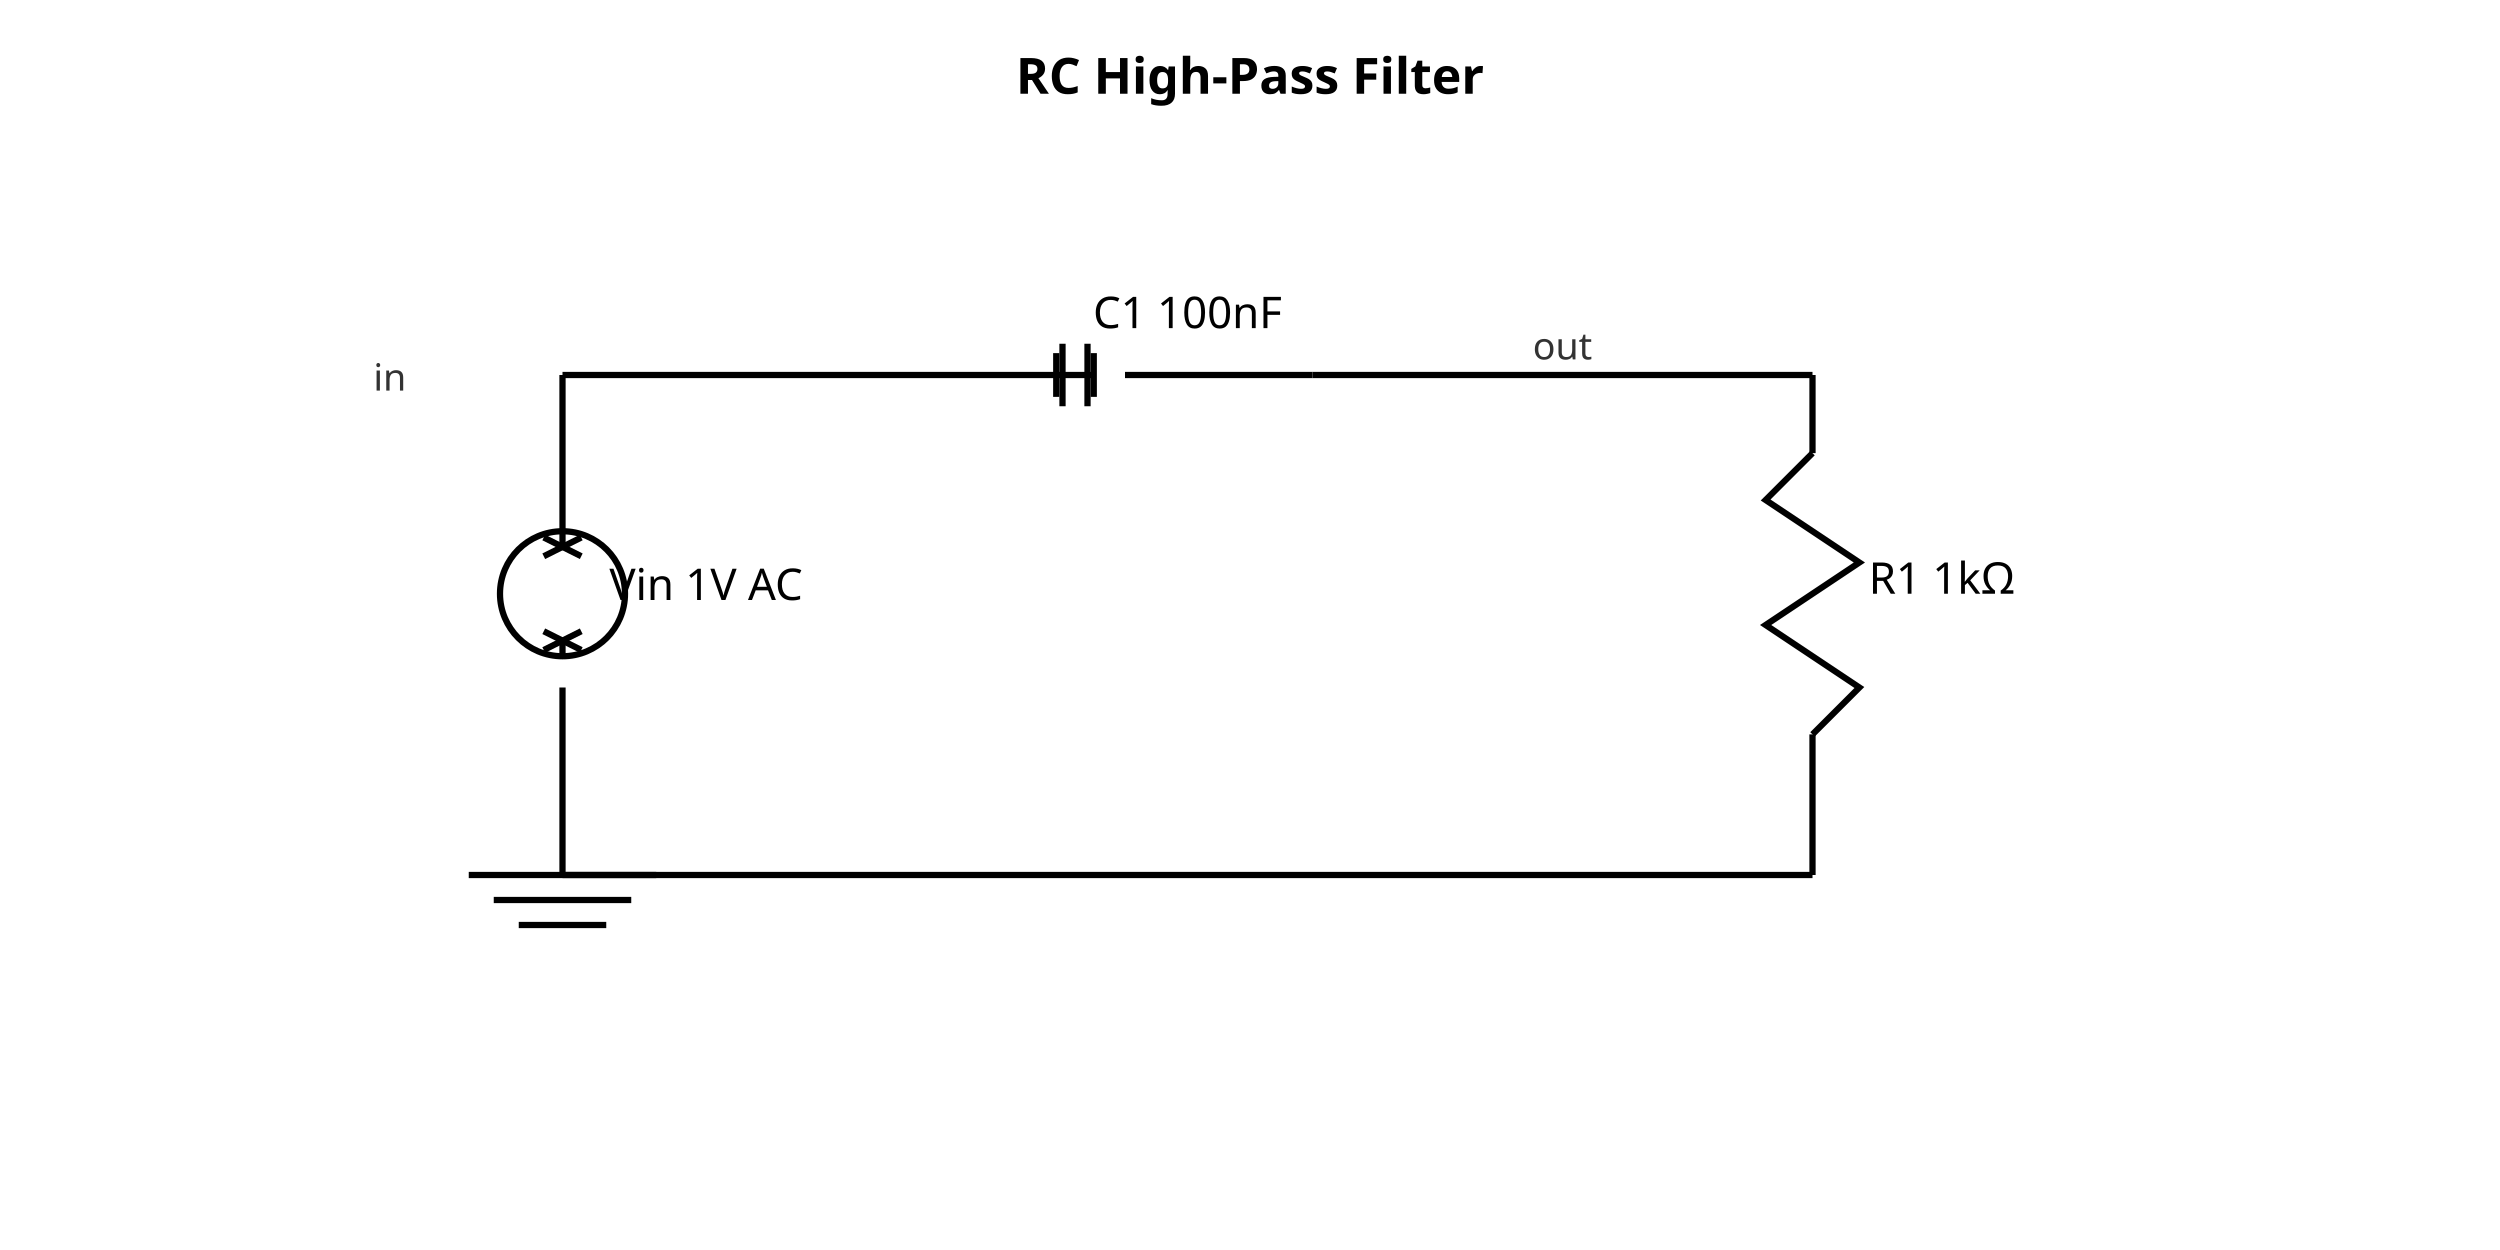
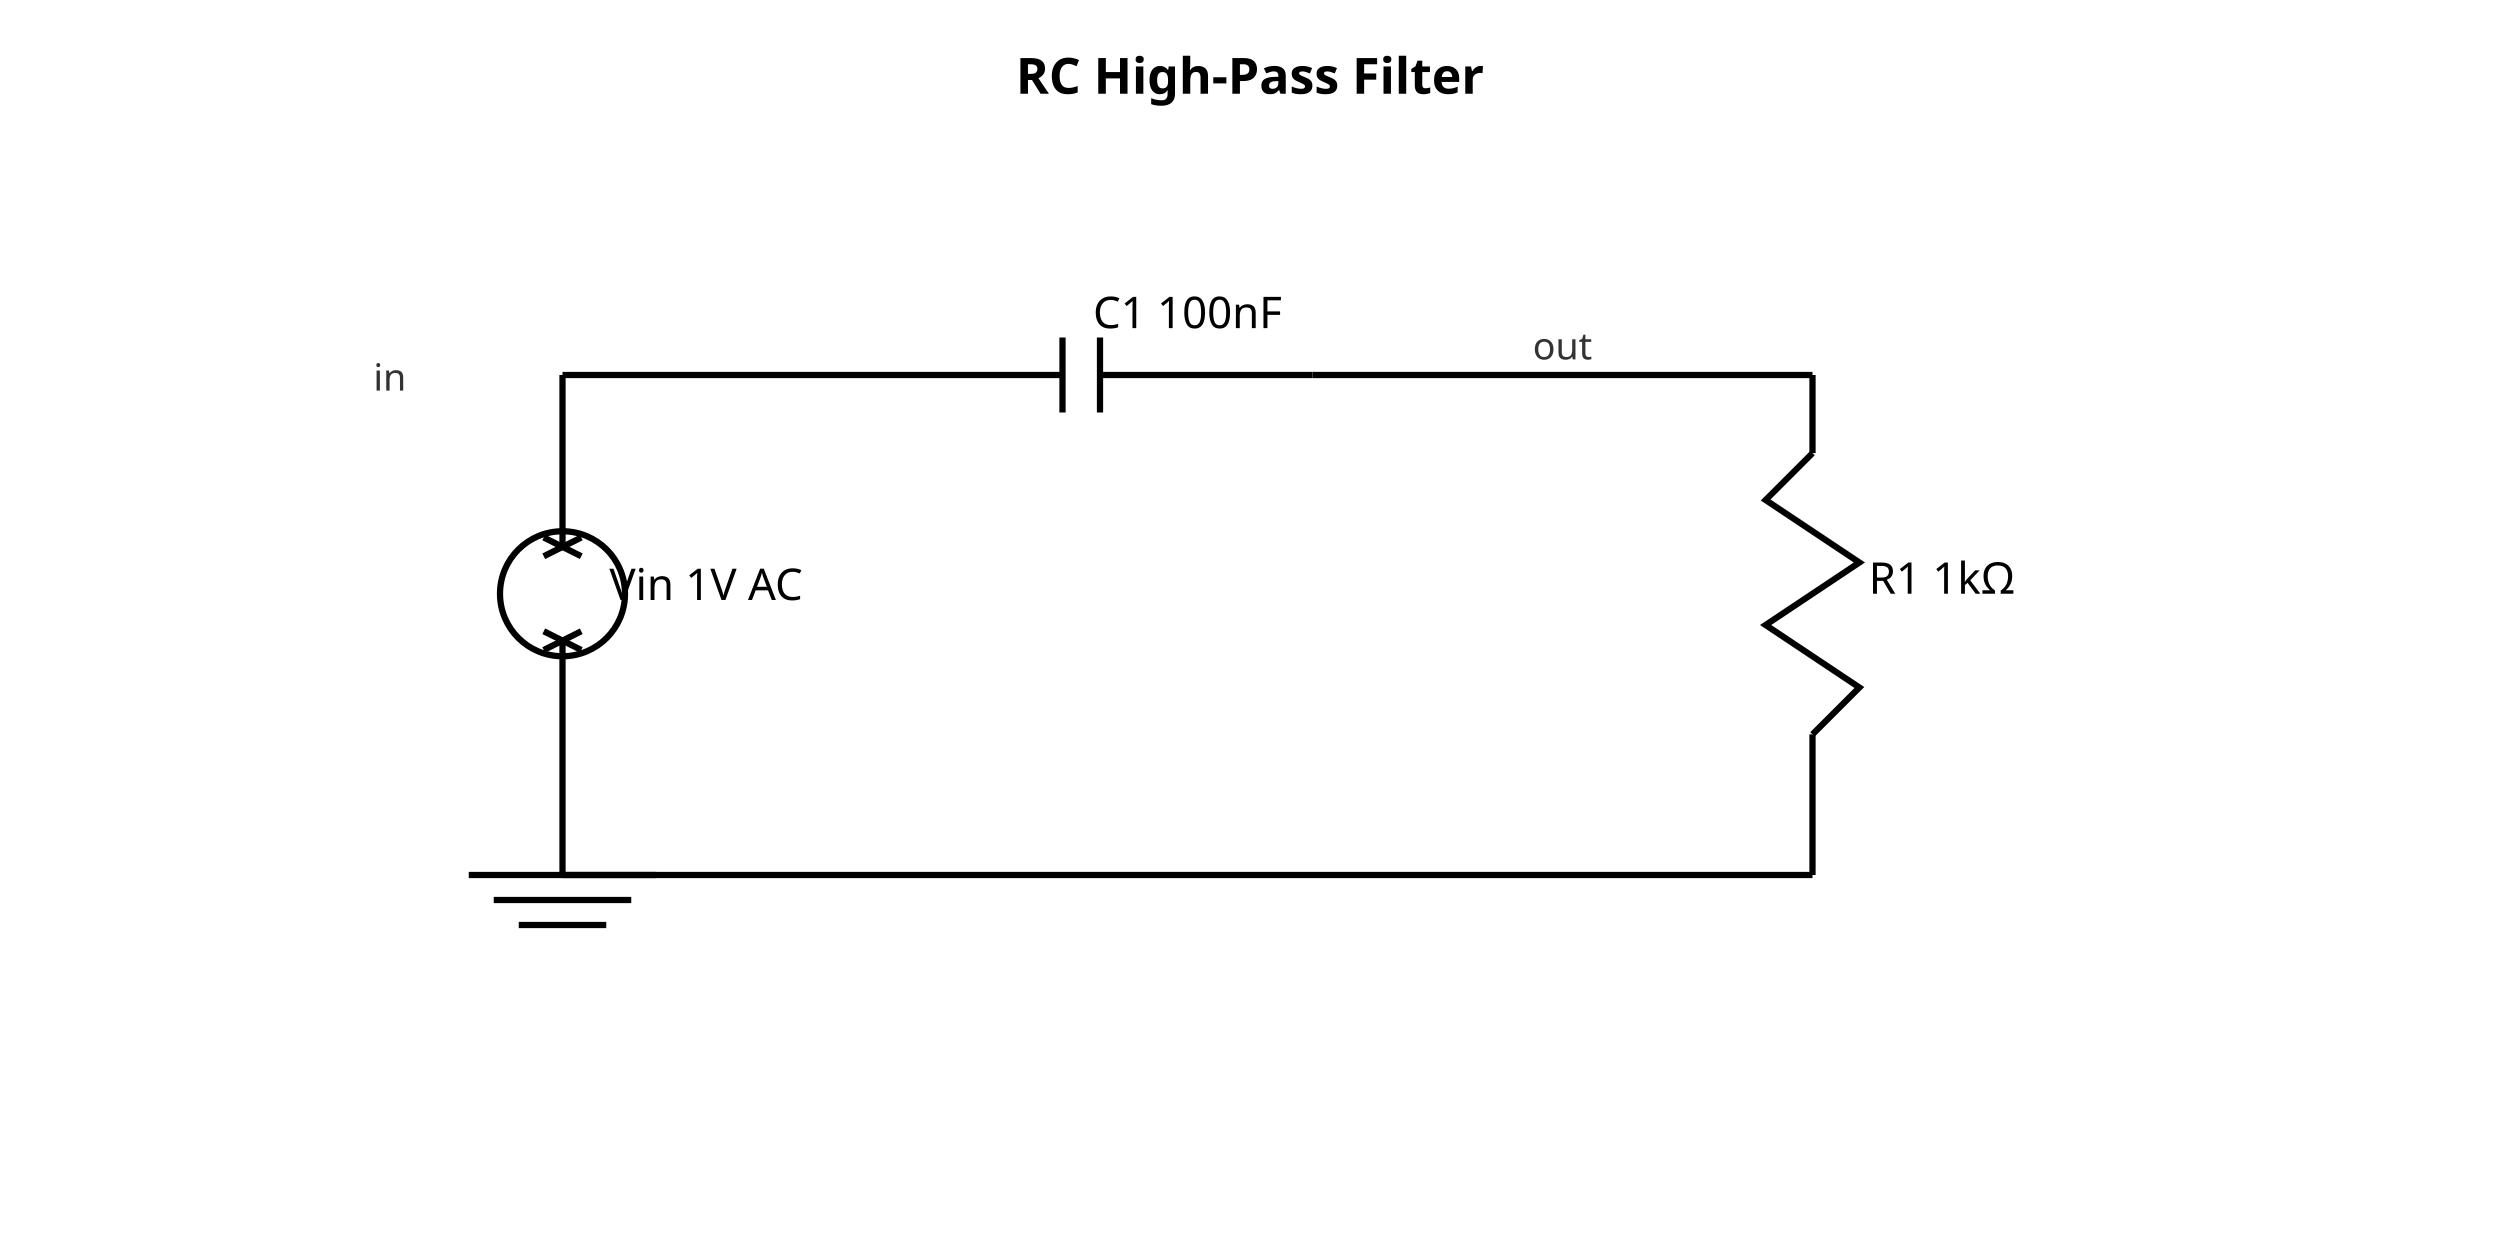
<svg xmlns="http://www.w3.org/2000/svg" viewBox="0 0 800 400" width="800" height="400">
  <style>
    text { font-family: sans-serif; font-size: 16px; fill: black; }
    .label { font-size: 14px; }
    .node { font-size: 12px; fill: #333; }
    .wire { stroke: black; stroke-width: 2; fill: none; }
    .sym { stroke: black; stroke-width: 2; fill: none; }
    .sym-filled { stroke: black; stroke-width: 2; fill: white; }
  </style>
  <rect width="800" height="400" fill="white" />
  <text x="400" y="30" text-anchor="middle" font-size="18" font-weight="bold">RC High-Pass Filter</text>
-   <line class="wire" x1="180" y1="120" x2="340" y2="120" />
+   <line class="wire" x1="180" y1="120" x2="320" y2="120" />
  <line class="wire" x1="420" y1="120" x2="580" y2="120" />
  <line class="wire" x1="180" y1="280" x2="580" y2="280" />
-   <line class="wire" x1="180" y1="120" x2="180" y2="190" />
+   <line class="wire" x1="180" y1="120" x2="180" y2="170" />
  <circle class="sym-filled" cx="180" cy="190" r="20" />
  <line class="wire" x1="180" y1="170" x2="180" y2="175" />
  <line class="wire" x1="180" y1="205" x2="180" y2="210" />
  <line class="wire" x1="174" y1="172" x2="186" y2="178" />
  <line class="wire" x1="174" y1="178" x2="186" y2="172" />
  <line class="wire" x1="174" y1="208" x2="186" y2="202" />
  <line class="wire" x1="174" y1="202" x2="186" y2="208" />
  <text id="slot-Vin" class="label" x="195" y="192" text-anchor="start">Vin 1V AC</text>
-   <line class="wire" x1="340" y1="120" x2="350" y2="120" />
-   <line class="wire" x1="340" y1="110" x2="340" y2="130" />
-   <line class="wire" x1="348" y1="110" x2="348" y2="130" />
-   <line class="wire" x1="338" y1="113" x2="338" y2="127" stroke-width="1" />
-   <line class="wire" x1="350" y1="113" x2="350" y2="127" stroke-width="1" />
-   <line class="wire" x1="360" y1="120" x2="420" y2="120" />
+   <line class="wire" x1="320" y1="120" x2="340" y2="120" />
+   <line class="wire" x1="340" y1="108" x2="340" y2="132" />
+   <line class="wire" x1="352" y1="108" x2="352" y2="132" />
+   <line class="wire" x1="352" y1="120" x2="420" y2="120" />
  <text id="slot-C1" class="label" x="380" y="105" text-anchor="middle">C1 100nF</text>
  <line class="wire" x1="580" y1="120" x2="580" y2="145" />
  <polyline class="wire" points="580,145 565,160 595,180 565,200 595,220 580,235" />
  <line class="wire" x1="580" y1="235" x2="580" y2="280" />
  <text id="slot-R1" class="label" x="598" y="190" text-anchor="start">R1 1kΩ</text>
-   <line class="wire" x1="180" y1="220" x2="180" y2="280" />
+   <line class="wire" x1="180" y1="210" x2="180" y2="280" />
  <line class="wire" x1="150" y1="280" x2="210" y2="280" />
  <line class="wire" x1="158" y1="288" x2="202" y2="288" />
  <line class="wire" x1="166" y1="296" x2="194" y2="296" />
  <text id="slot-node-in" class="node" x="130" y="125" text-anchor="end">in</text>
  <text id="slot-node-out" class="node" x="500" y="115" text-anchor="middle">out</text>
</svg>
